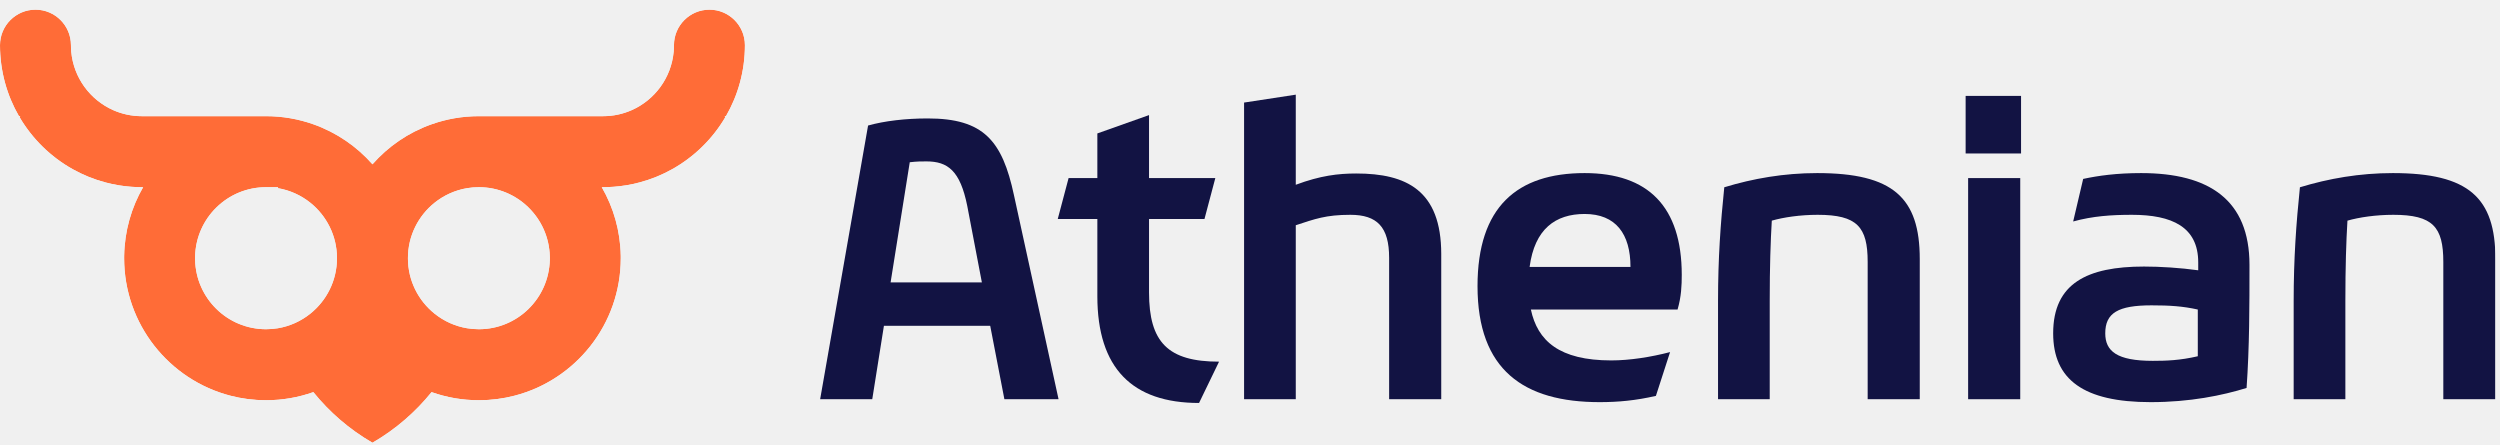
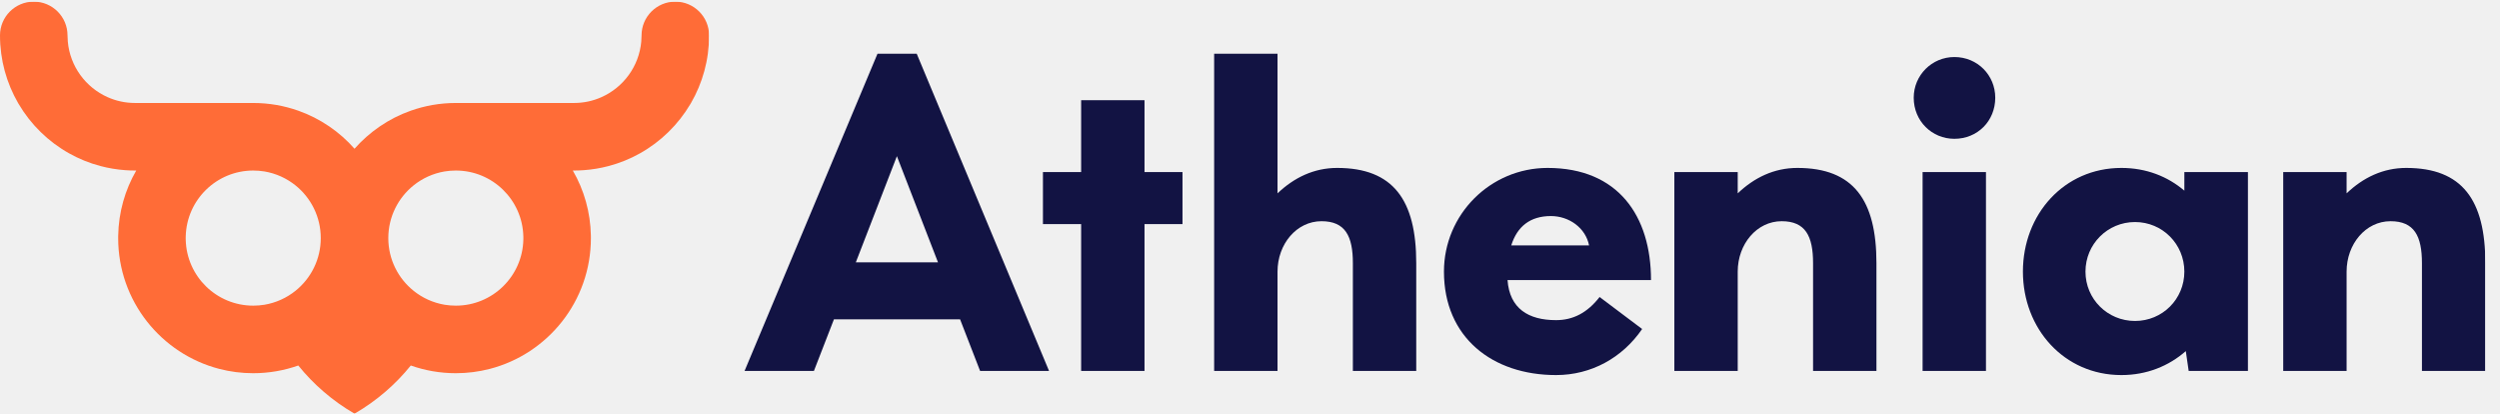
- <svg xmlns="http://www.w3.org/2000/svg" xmlns:xlink="http://www.w3.org/1999/xlink" width="135px" height="24px" viewBox="0 0 135 24" version="1.1">
+ <svg xmlns="http://www.w3.org/2000/svg" xmlns:xlink="http://www.w3.org/1999/xlink" width="145px" height="24px" viewBox="0 0 145 24" version="1.1">
  <defs>
-     <path d="M38.31,0.092 C37.252,0.092 36.394,0.951 36.394,2.009 L36.394,2.009 C36.394,2.128 36.389,2.245 36.378,2.361 L36.378,2.361 C36.251,3.773 35.358,4.963 34.119,5.515 L34.119,5.515 C33.643,5.727 33.117,5.844 32.563,5.844 L32.563,5.844 L25.926,5.844 C25.927,5.844 25.927,5.844 25.927,5.845 L25.927,5.845 C25.905,5.844 25.881,5.844 25.859,5.844 L25.859,5.844 C24.964,5.844 24.103,5.998 23.304,6.282 L23.304,6.282 C22.677,6.503 22.088,6.804 21.549,7.172 L21.549,7.172 C21.018,7.534 20.536,7.962 20.113,8.442 L20.113,8.442 C19.69,7.962 19.208,7.534 18.676,7.172 L18.676,7.172 C18.137,6.804 17.547,6.503 16.921,6.282 L16.921,6.282 C16.122,5.998 15.262,5.844 14.366,5.844 L14.366,5.844 C14.344,5.844 14.32,5.844 14.298,5.845 L14.298,5.845 C14.298,5.844 14.298,5.844 14.299,5.844 L14.299,5.844 L7.662,5.844 C7.109,5.844 6.582,5.727 6.106,5.515 L6.106,5.515 C4.867,4.963 3.975,3.773 3.847,2.361 L3.847,2.361 C3.836,2.245 3.831,2.128 3.831,2.009 L3.831,2.009 C3.831,0.951 2.974,0.092 1.916,0.092 L1.916,0.092 C0.857,0.092 0,0.951 0,2.009 L0,2.009 C0,3.406 0.373,4.717 1.025,5.844 L1.025,5.844 L1.093,5.844 C1.083,5.863 1.071,5.882 1.06,5.903 L1.06,5.903 C1.749,7.071 2.739,8.042 3.923,8.705 L3.923,8.705 C4.477,9.016 5.074,9.259 5.702,9.424 L5.702,9.424 C6.151,9.544 6.616,9.622 7.092,9.657 L7.092,9.657 C7.281,9.671 7.47,9.679 7.662,9.679 L7.662,9.679 C7.685,9.679 7.708,9.679 7.73,9.678 L7.73,9.678 C7.73,9.679 7.73,9.679 7.728,9.679 L7.728,9.679 C7.098,10.772 6.728,12.035 6.705,13.383 L6.705,13.383 C6.704,13.426 6.704,13.47 6.704,13.513 L6.704,13.513 C6.704,17.086 9.146,20.088 12.448,20.94 L12.448,20.94 C13.062,21.099 13.704,21.183 14.366,21.183 L14.366,21.183 C15.262,21.183 16.122,21.029 16.921,20.745 L16.921,20.745 C17.355,21.282 17.835,21.779 18.358,22.23 L18.358,22.23 C18.901,22.699 19.488,23.117 20.113,23.478 L20.113,23.478 C20.737,23.117 21.324,22.699 21.867,22.23 L21.867,22.23 C22.39,21.779 22.871,21.282 23.304,20.745 L23.304,20.745 C24.103,21.029 24.964,21.183 25.859,21.183 L25.859,21.183 C26.521,21.183 27.164,21.099 27.777,20.94 L27.777,20.94 C31.08,20.088 33.521,17.086 33.521,13.513 L33.521,13.513 C33.521,13.47 33.521,13.426 33.52,13.383 L33.52,13.383 C33.497,12.035 33.127,10.772 32.496,9.679 L32.496,9.679 C32.495,9.679 32.495,9.679 32.495,9.678 L32.495,9.678 C32.517,9.679 32.541,9.679 32.563,9.679 L32.563,9.679 C32.755,9.679 32.944,9.671 33.132,9.657 L33.132,9.657 C33.609,9.622 34.074,9.544 34.524,9.424 L34.524,9.424 C35.151,9.259 35.748,9.016 36.301,8.705 L36.301,8.705 C37.486,8.042 38.476,7.071 39.165,5.903 L39.165,5.903 C39.154,5.882 39.143,5.863 39.132,5.844 L39.132,5.844 L39.201,5.844 C39.852,4.717 40.225,3.406 40.225,2.009 L40.225,2.009 C40.225,0.951 39.367,0.092 38.31,0.092 Z M25.223,17.296 C24.565,17.185 23.965,16.908 23.466,16.507 L23.466,16.507 C22.59,15.805 22.028,14.725 22.028,13.513 L22.028,13.513 C22.028,12.302 22.59,11.222 23.466,10.519 L23.466,10.519 C23.965,10.119 24.565,9.842 25.223,9.731 L25.223,9.731 C25.428,9.697 25.642,9.679 25.859,9.679 L25.859,9.679 C27.941,9.679 29.637,11.343 29.689,13.414 L29.689,13.414 C29.69,13.447 29.69,13.48 29.69,13.513 L29.69,13.513 C29.69,13.546 29.69,13.58 29.689,13.612 L29.689,13.612 C29.637,15.685 27.941,17.348 25.859,17.348 L25.859,17.348 C25.642,17.348 25.428,17.33 25.223,17.296 L25.223,17.296 Z M10.536,13.612 C10.535,13.58 10.535,13.546 10.535,13.513 L10.535,13.513 C10.535,13.48 10.535,13.447 10.536,13.414 L10.536,13.414 C10.588,11.343 12.283,9.679 14.366,9.679 L14.366,9.679 L15.02,9.679 C15.014,9.696 15.008,9.713 15.003,9.731 L15.003,9.731 C15.661,9.842 16.26,10.119 16.759,10.519 L16.759,10.519 C17.635,11.222 18.197,12.302 18.197,13.513 L18.197,13.513 C18.197,14.725 17.635,15.805 16.759,16.507 L16.759,16.507 C16.26,16.908 15.661,17.185 15.003,17.296 L15.003,17.296 C14.796,17.33 14.583,17.348 14.366,17.348 L14.366,17.348 C12.283,17.348 10.588,15.685 10.536,13.612 L10.536,13.612 Z" id="path-1" />
-     <polygon id="path-3" points="0 23.478 134.752 23.478 134.752 0.092 0 0.092" />
+     <polygon id="path-1" points="0 0.008 41.143 0.008 41.143 23.905 0 23.905" />
+     <polygon id="path-3" points="0 23.992 144.206 23.992 144.206 0.095 0 0.095" />
  </defs>
  <g id="Tabs" stroke="none" stroke-width="1" fill="none" fill-rule="evenodd">
-     <g id="Athenian---Settings---v1.0" transform="translate(-111, -12)">
-       <g id="Group-19-Copy" transform="translate(111, 12)">
-         <g id="Group-3" transform="translate(0, 0.4296)">
+     <g id="Athenian---Overview---v1.3" transform="translate(-111, -12)">
+       <g id="Group-18" transform="translate(111, 12)">
+         <g id="Group-3" transform="translate(0, 0.087048)">
          <mask id="mask-2" fill="white">
            <use xlink:href="#path-1" />
          </mask>
          <g id="Clip-2" />
-           <path d="M38.31,0.092 C37.252,0.092 36.394,0.951 36.394,2.009 L36.394,2.009 C36.394,2.128 36.389,2.245 36.378,2.361 L36.378,2.361 C36.251,3.773 35.358,4.963 34.119,5.515 L34.119,5.515 C33.643,5.727 33.117,5.844 32.563,5.844 L32.563,5.844 L25.926,5.844 C25.927,5.844 25.927,5.844 25.927,5.845 L25.927,5.845 C25.905,5.844 25.881,5.844 25.859,5.844 L25.859,5.844 C24.964,5.844 24.103,5.998 23.304,6.282 L23.304,6.282 C22.677,6.503 22.088,6.804 21.549,7.172 L21.549,7.172 C21.018,7.534 20.536,7.962 20.113,8.442 L20.113,8.442 C19.69,7.962 19.208,7.534 18.676,7.172 L18.676,7.172 C18.137,6.804 17.547,6.503 16.921,6.282 L16.921,6.282 C16.122,5.998 15.262,5.844 14.366,5.844 L14.366,5.844 C14.344,5.844 14.32,5.844 14.298,5.845 L14.298,5.845 C14.298,5.844 14.298,5.844 14.299,5.844 L14.299,5.844 L7.662,5.844 C7.109,5.844 6.582,5.727 6.106,5.515 L6.106,5.515 C4.867,4.963 3.975,3.773 3.847,2.361 L3.847,2.361 C3.836,2.245 3.831,2.128 3.831,2.009 L3.831,2.009 C3.831,0.951 2.974,0.092 1.916,0.092 L1.916,0.092 C0.857,0.092 0,0.951 0,2.009 L0,2.009 C0,3.406 0.373,4.717 1.025,5.844 L1.025,5.844 L1.093,5.844 C1.083,5.863 1.071,5.882 1.06,5.903 L1.06,5.903 C1.749,7.071 2.739,8.042 3.923,8.705 L3.923,8.705 C4.477,9.016 5.074,9.259 5.702,9.424 L5.702,9.424 C6.151,9.544 6.616,9.622 7.092,9.657 L7.092,9.657 C7.281,9.671 7.47,9.679 7.662,9.679 L7.662,9.679 C7.685,9.679 7.708,9.679 7.73,9.678 L7.73,9.678 C7.73,9.679 7.73,9.679 7.728,9.679 L7.728,9.679 C7.098,10.772 6.728,12.035 6.705,13.383 L6.705,13.383 C6.704,13.426 6.704,13.47 6.704,13.513 L6.704,13.513 C6.704,17.086 9.146,20.088 12.448,20.94 L12.448,20.94 C13.062,21.099 13.704,21.183 14.366,21.183 L14.366,21.183 C15.262,21.183 16.122,21.029 16.921,20.745 L16.921,20.745 C17.355,21.282 17.835,21.779 18.358,22.23 L18.358,22.23 C18.901,22.699 19.488,23.117 20.113,23.478 L20.113,23.478 C20.737,23.117 21.324,22.699 21.867,22.23 L21.867,22.23 C22.39,21.779 22.871,21.282 23.304,20.745 L23.304,20.745 C24.103,21.029 24.964,21.183 25.859,21.183 L25.859,21.183 C26.521,21.183 27.164,21.099 27.777,20.94 L27.777,20.94 C31.08,20.088 33.521,17.086 33.521,13.513 L33.521,13.513 C33.521,13.47 33.521,13.426 33.52,13.383 L33.52,13.383 C33.497,12.035 33.127,10.772 32.496,9.679 L32.496,9.679 C32.495,9.679 32.495,9.679 32.495,9.678 L32.495,9.678 C32.517,9.679 32.541,9.679 32.563,9.679 L32.563,9.679 C32.755,9.679 32.944,9.671 33.132,9.657 L33.132,9.657 C33.609,9.622 34.074,9.544 34.524,9.424 L34.524,9.424 C35.151,9.259 35.748,9.016 36.301,8.705 L36.301,8.705 C37.486,8.042 38.476,7.071 39.165,5.903 L39.165,5.903 C39.154,5.882 39.143,5.863 39.132,5.844 L39.132,5.844 L39.201,5.844 C39.852,4.717 40.225,3.406 40.225,2.009 L40.225,2.009 C40.225,0.951 39.367,0.092 38.31,0.092 Z M25.223,17.296 C24.565,17.185 23.965,16.908 23.466,16.507 L23.466,16.507 C22.59,15.805 22.028,14.725 22.028,13.513 L22.028,13.513 C22.028,12.302 22.59,11.222 23.466,10.519 L23.466,10.519 C23.965,10.119 24.565,9.842 25.223,9.731 L25.223,9.731 C25.428,9.697 25.642,9.679 25.859,9.679 L25.859,9.679 C27.941,9.679 29.637,11.343 29.689,13.414 L29.689,13.414 C29.69,13.447 29.69,13.48 29.69,13.513 L29.69,13.513 C29.69,13.546 29.69,13.58 29.689,13.612 L29.689,13.612 C29.637,15.685 27.941,17.348 25.859,17.348 L25.859,17.348 C25.642,17.348 25.428,17.33 25.223,17.296 L25.223,17.296 Z M10.536,13.612 C10.535,13.58 10.535,13.546 10.535,13.513 L10.535,13.513 C10.535,13.48 10.535,13.447 10.536,13.414 L10.536,13.414 C10.588,11.343 12.283,9.679 14.366,9.679 L14.366,9.679 L15.02,9.679 C15.014,9.696 15.008,9.713 15.003,9.731 L15.003,9.731 C15.661,9.842 16.26,10.119 16.759,10.519 L16.759,10.519 C17.635,11.222 18.197,12.302 18.197,13.513 L18.197,13.513 C18.197,14.725 17.635,15.805 16.759,16.507 L16.759,16.507 C16.26,16.908 15.661,17.185 15.003,17.296 L15.003,17.296 C14.796,17.33 14.583,17.348 14.366,17.348 L14.366,17.348 C12.283,17.348 10.588,15.685 10.536,13.612 L10.536,13.612 Z" id="Fill-1" fill="#FF6C37" mask="url(#mask-2)" />
+           <path d="M30.366,13.824 C30.313,15.941 28.579,17.641 26.449,17.641 C26.227,17.641 26.009,17.622 25.798,17.588 C25.125,17.474 24.511,17.191 24.001,16.782 C23.105,16.064 22.531,14.96 22.531,13.723 C22.531,12.485 23.105,11.381 24.001,10.663 C24.511,10.254 25.125,9.971 25.798,9.857 C26.009,9.823 26.227,9.804 26.449,9.804 C28.579,9.804 30.313,11.504 30.366,13.621 C30.367,13.655 30.367,13.689 30.367,13.723 C30.367,13.756 30.367,13.79 30.366,13.824 M17.142,16.782 C16.631,17.191 16.017,17.474 15.345,17.588 C15.134,17.622 14.916,17.641 14.694,17.641 C12.564,17.641 10.83,15.941 10.777,13.824 C10.775,13.79 10.775,13.756 10.775,13.723 C10.775,13.689 10.775,13.655 10.777,13.621 C10.83,11.504 12.564,9.804 14.694,9.804 C14.916,9.804 15.134,9.823 15.345,9.857 C16.017,9.971 16.631,10.254 17.142,10.663 C18.038,11.381 18.612,12.485 18.612,13.723 C18.612,14.96 18.038,16.064 17.142,16.782 M39.184,0.008 C38.102,0.008 37.225,0.885 37.225,1.967 C37.225,2.088 37.219,2.208 37.208,2.327 C37.078,3.769 36.164,4.986 34.897,5.549 C34.411,5.766 33.872,5.886 33.306,5.886 L26.518,5.886 C26.519,5.886 26.519,5.886 26.519,5.887 C26.496,5.886 26.472,5.886 26.449,5.886 C25.533,5.886 24.653,6.044 23.836,6.333 C23.195,6.559 22.593,6.866 22.041,7.243 C21.498,7.613 21.003,8.05 20.571,8.54 C20.139,8.05 19.645,7.613 19.102,7.243 C18.55,6.866 17.948,6.559 17.307,6.333 C16.49,6.044 15.61,5.886 14.694,5.886 C14.671,5.886 14.647,5.886 14.624,5.887 C14.624,5.886 14.624,5.886 14.625,5.886 L7.837,5.886 C7.271,5.886 6.732,5.766 6.245,5.549 C4.979,4.986 4.065,3.769 3.935,2.327 C3.924,2.208 3.918,2.088 3.918,1.967 C3.918,0.885 3.041,0.008 1.959,0.008 C0.877,0.008 -3.80952381e-05,0.885 -3.80952381e-05,1.967 C-3.80952381e-05,3.394 0.382,4.733 1.048,5.886 C1.06,5.905 1.072,5.926 1.084,5.946 C1.789,7.14 2.802,8.131 4.013,8.809 C4.579,9.127 5.19,9.375 5.832,9.544 C6.291,9.666 6.767,9.746 7.254,9.782 C7.447,9.796 7.641,9.804 7.837,9.804 C7.86,9.804 7.884,9.804 7.906,9.803 C7.906,9.804 7.906,9.804 7.905,9.804 C7.26,10.921 6.881,12.212 6.858,13.589 C6.857,13.633 6.857,13.678 6.857,13.723 C6.857,17.373 9.354,20.44 12.733,21.311 C13.359,21.473 14.017,21.559 14.694,21.559 C15.61,21.559 16.49,21.401 17.307,21.112 C17.75,21.66 18.242,22.169 18.777,22.629 C19.332,23.108 19.932,23.536 20.571,23.905 C21.21,23.536 21.811,23.108 22.366,22.629 C22.901,22.169 23.393,21.66 23.836,21.112 C24.653,21.401 25.533,21.559 26.449,21.559 C27.126,21.559 27.783,21.473 28.41,21.311 C31.789,20.44 34.286,17.373 34.286,13.723 C34.286,13.678 34.286,13.633 34.285,13.589 C34.262,12.212 33.883,10.921 33.237,9.804 C33.236,9.804 33.236,9.804 33.236,9.803 C33.259,9.804 33.283,9.804 33.306,9.804 C33.502,9.804 33.696,9.796 33.888,9.782 C34.376,9.746 34.852,9.666 35.311,9.544 C35.953,9.375 36.564,9.127 37.13,8.809 C38.341,8.131 39.353,7.14 40.059,5.946 C40.071,5.926 40.083,5.905 40.095,5.886 C40.761,4.733 41.143,3.394 41.143,1.967 C41.143,0.885 40.265,0.008 39.184,0.008" id="Fill-1" fill="#FF6C37" mask="url(#mask-2)" />
        </g>
-         <g id="Group-18" transform="translate(0, 0.4296)">
-           <path d="M48.092,14.82 L53.021,14.82 L52.233,10.697 C51.851,8.782 51.176,8.286 50.028,8.286 C49.735,8.286 49.533,8.286 49.127,8.331 L48.092,14.82 Z M53.471,17.163 L47.732,17.163 L47.102,21.128 L44.288,21.128 L46.876,6.349 C47.755,6.101 48.902,5.966 50.096,5.966 C53.111,5.966 54.124,7.16 54.754,10.111 L57.162,21.128 L54.237,21.128 L53.471,17.163 Z" id="Fill-4" fill="#121343" />
-           <path d="M57.704,9.187 L59.257,9.187 L59.257,6.776 L62.048,5.785 L62.048,9.187 L65.627,9.187 L65.042,11.395 L62.048,11.395 L62.048,15.361 C62.048,18.042 63.061,19.1 65.829,19.1 L64.749,21.331 C61.148,21.331 59.257,19.461 59.257,15.564 L59.257,11.395 L57.119,11.395 L57.704,9.187 Z" id="Fill-6" fill="#121343" />
-           <path d="M69.972,4.682 L69.972,9.548 C71.299,9.052 72.267,8.939 73.236,8.939 C75.936,8.939 77.827,9.841 77.827,13.288 L77.827,21.128 L75.013,21.128 L75.013,13.491 C75.013,11.823 74.36,11.17 72.92,11.17 C71.592,11.17 71.007,11.395 69.972,11.733 L69.972,21.128 L67.18,21.128 L67.18,5.109 L69.972,4.682 Z" id="Fill-8" fill="#121343" />
-           <path d="M82.599,13.986 L88.046,13.986 C88.046,12.207 87.258,11.125 85.57,11.125 C83.995,11.125 82.869,11.936 82.599,13.986 L82.599,13.986 Z M82.667,16.284 C83.027,17.974 84.197,19.033 87.011,19.033 C88.001,19.033 89.149,18.853 90.184,18.583 L89.419,20.948 C88.339,21.196 87.393,21.286 86.38,21.286 C82.284,21.286 79.786,19.551 79.786,15.022 C79.786,10.742 81.924,8.917 85.57,8.917 C88.992,8.917 90.815,10.72 90.815,14.415 C90.815,14.978 90.792,15.586 90.589,16.284 L82.667,16.284 Z" id="Fill-10" fill="#121343" />
-           <path d="M92.774,21.128 L92.774,15.811 C92.774,13.536 92.909,11.643 93.111,9.683 C94.664,9.21 96.329,8.917 98.13,8.917 C102.227,8.917 103.667,10.246 103.667,13.558 L103.667,21.128 L100.854,21.128 L100.854,13.716 C100.854,11.824 100.291,11.17 98.153,11.17 C97.208,11.17 96.307,11.305 95.677,11.485 C95.61,12.612 95.565,13.986 95.565,15.811 L95.565,21.128 L92.774,21.128 Z" id="Fill-12" fill="#121343" />
-           <mask id="mask-4" fill="white">
-             <use xlink:href="#path-3" />
-           </mask>
-           <g id="Clip-15" />
-           <path d="M106.279,21.128 L109.093,21.128 L109.093,9.187 L106.279,9.187 L106.279,21.128 Z M106.144,7.858 L109.137,7.858 L109.137,4.749 L106.144,4.749 L106.144,7.858 Z" id="Fill-14" fill="#121343" mask="url(#mask-4)" />
-           <path d="M118.681,18.808 L118.681,16.285 C117.871,16.104 117.15,16.059 116.183,16.059 C114.383,16.059 113.684,16.465 113.684,17.569 C113.684,18.537 114.315,19.056 116.251,19.056 C116.97,19.056 117.714,19.033 118.681,18.808 M116.138,21.286 C112.514,21.286 110.871,20.069 110.871,17.569 C110.871,14.865 112.717,13.964 115.778,13.964 C116.633,13.964 117.736,14.031 118.704,14.166 L118.704,13.738 C118.704,11.823 117.286,11.17 115.125,11.17 C114.022,11.17 113.009,11.238 111.951,11.53 L112.491,9.232 C113.324,9.052 114.315,8.917 115.62,8.917 C119.289,8.917 121.472,10.359 121.472,13.874 C121.472,16.059 121.472,18.312 121.315,20.52 C120.009,20.925 118.254,21.286 116.138,21.286" id="Fill-16" fill="#121343" mask="url(#mask-4)" />
-           <path d="M123.858,21.128 L123.858,15.811 C123.858,13.536 123.994,11.643 124.196,9.683 C125.749,9.21 127.415,8.917 129.215,8.917 C133.312,8.917 134.752,10.246 134.752,13.558 L134.752,21.128 L131.939,21.128 L131.939,13.716 C131.939,11.824 131.377,11.17 129.238,11.17 C128.293,11.17 127.392,11.305 126.762,11.485 C126.694,12.612 126.65,13.986 126.65,15.811 L126.65,21.128 L123.858,21.128 Z" id="Fill-17" fill="#121343" mask="url(#mask-4)" />
-         </g>
+         <path d="M54.425,15.214 L52.041,9.058 L49.658,15.214 L54.425,15.214 Z M55.706,18.52 L48.388,18.52 L47.226,21.514 L43.202,21.514 L50.915,3.117 L53.191,3.117 L60.869,21.514 L56.868,21.514 L55.706,18.52 Z" id="Fill-4" fill="#121343" />
+         <polygon id="Fill-6" fill="#121343" points="62.731 12.998 60.515 12.998 60.515 9.98 62.731 9.98 62.731 5.812 66.408 5.812 66.408 9.98 68.612 9.98 68.612 12.998 66.408 12.998 66.408 21.514 62.731 21.514" />
+         <path d="M70.449,3.117 L74.126,3.117 L74.126,11.214 C75.085,10.303 76.234,9.74 77.588,9.74 C80.846,9.74 82.175,11.609 82.175,15.262 L82.175,21.514 L78.498,21.514 L78.498,15.262 C78.498,13.693 78.055,12.83 76.678,12.83 C75.229,12.83 74.126,14.16 74.126,15.753 L74.126,21.514 L70.449,21.514 L70.449,3.117 Z" id="Fill-8" fill="#121343" />
+         <path d="M87.688,14.232 L92.203,14.232 C92,13.214 91.042,12.531 89.987,12.531 C88.79,12.531 88.035,13.13 87.688,14.232 M92.814,17.226 L95.282,19.083 C94.132,20.76 92.323,21.754 90.287,21.754 C86.598,21.754 83.783,19.574 83.783,15.753 C83.783,12.435 86.478,9.74 89.796,9.74 C93.892,9.74 95.797,12.531 95.797,16.244 L87.472,16.244 C87.592,17.897 88.682,18.568 90.287,18.568 C91.269,18.568 92.095,18.149 92.814,17.226" id="Fill-10" fill="#121343" />
+         <path d="M97.151,9.98 L100.828,9.98 L100.828,11.214 C101.786,10.303 102.936,9.74 104.29,9.74 C107.548,9.74 108.877,11.609 108.877,15.262 L108.877,21.514 L105.2,21.514 L105.2,15.262 C105.2,13.693 104.757,12.83 103.379,12.83 C101.93,12.83 100.828,14.16 100.828,15.753 L100.828,21.514 L97.151,21.514 L97.151,9.98 Z" id="Fill-12" fill="#121343" />
+         <mask id="mask-4" fill="white">
+           <use xlink:href="#path-3" />
+         </mask>
+         <g id="Clip-15" />
+         <path d="M111.555,21.514 L115.232,21.514 L115.232,9.98 L111.555,9.98 L111.555,21.514 Z M111.04,5.668 C111.04,4.362 112.094,3.308 113.399,3.308 C114.741,3.308 115.771,4.362 115.771,5.668 C115.771,7.021 114.741,8.051 113.399,8.051 C112.094,8.051 111.04,7.021 111.04,5.668 L111.04,5.668 Z" id="Fill-14" fill="#121343" mask="url(#mask-4)" />
+         <path d="M126.743,15.753 C126.743,14.16 125.473,12.878 123.88,12.878 C122.287,12.878 121.006,14.16 121.006,15.753 C121.006,17.346 122.287,18.616 123.88,18.616 C125.473,18.616 126.743,17.346 126.743,15.753 L126.743,15.753 Z M130.432,9.98 L130.432,21.514 L126.994,21.514 L126.827,20.364 C125.844,21.227 124.563,21.754 123.09,21.754 C119.76,21.754 117.376,19.059 117.376,15.753 C117.376,12.435 119.76,9.74 123.09,9.74 C124.527,9.74 125.773,10.231 126.743,11.058 L126.743,9.98 L130.432,9.98 Z" id="Fill-16" fill="#121343" mask="url(#mask-4)" />
+         <path d="M132.48,9.98 L136.157,9.98 L136.157,11.214 C137.115,10.303 138.265,9.74 139.618,9.74 C142.876,9.74 144.206,11.609 144.206,15.262 L144.206,21.514 L140.529,21.514 L140.529,15.262 C140.529,13.693 140.086,12.83 138.708,12.83 C137.259,12.83 136.157,14.16 136.157,15.753 L136.157,21.514 L132.48,21.514 L132.48,9.98 Z" id="Fill-17" fill="#121343" mask="url(#mask-4)" />
      </g>
    </g>
  </g>
</svg>
